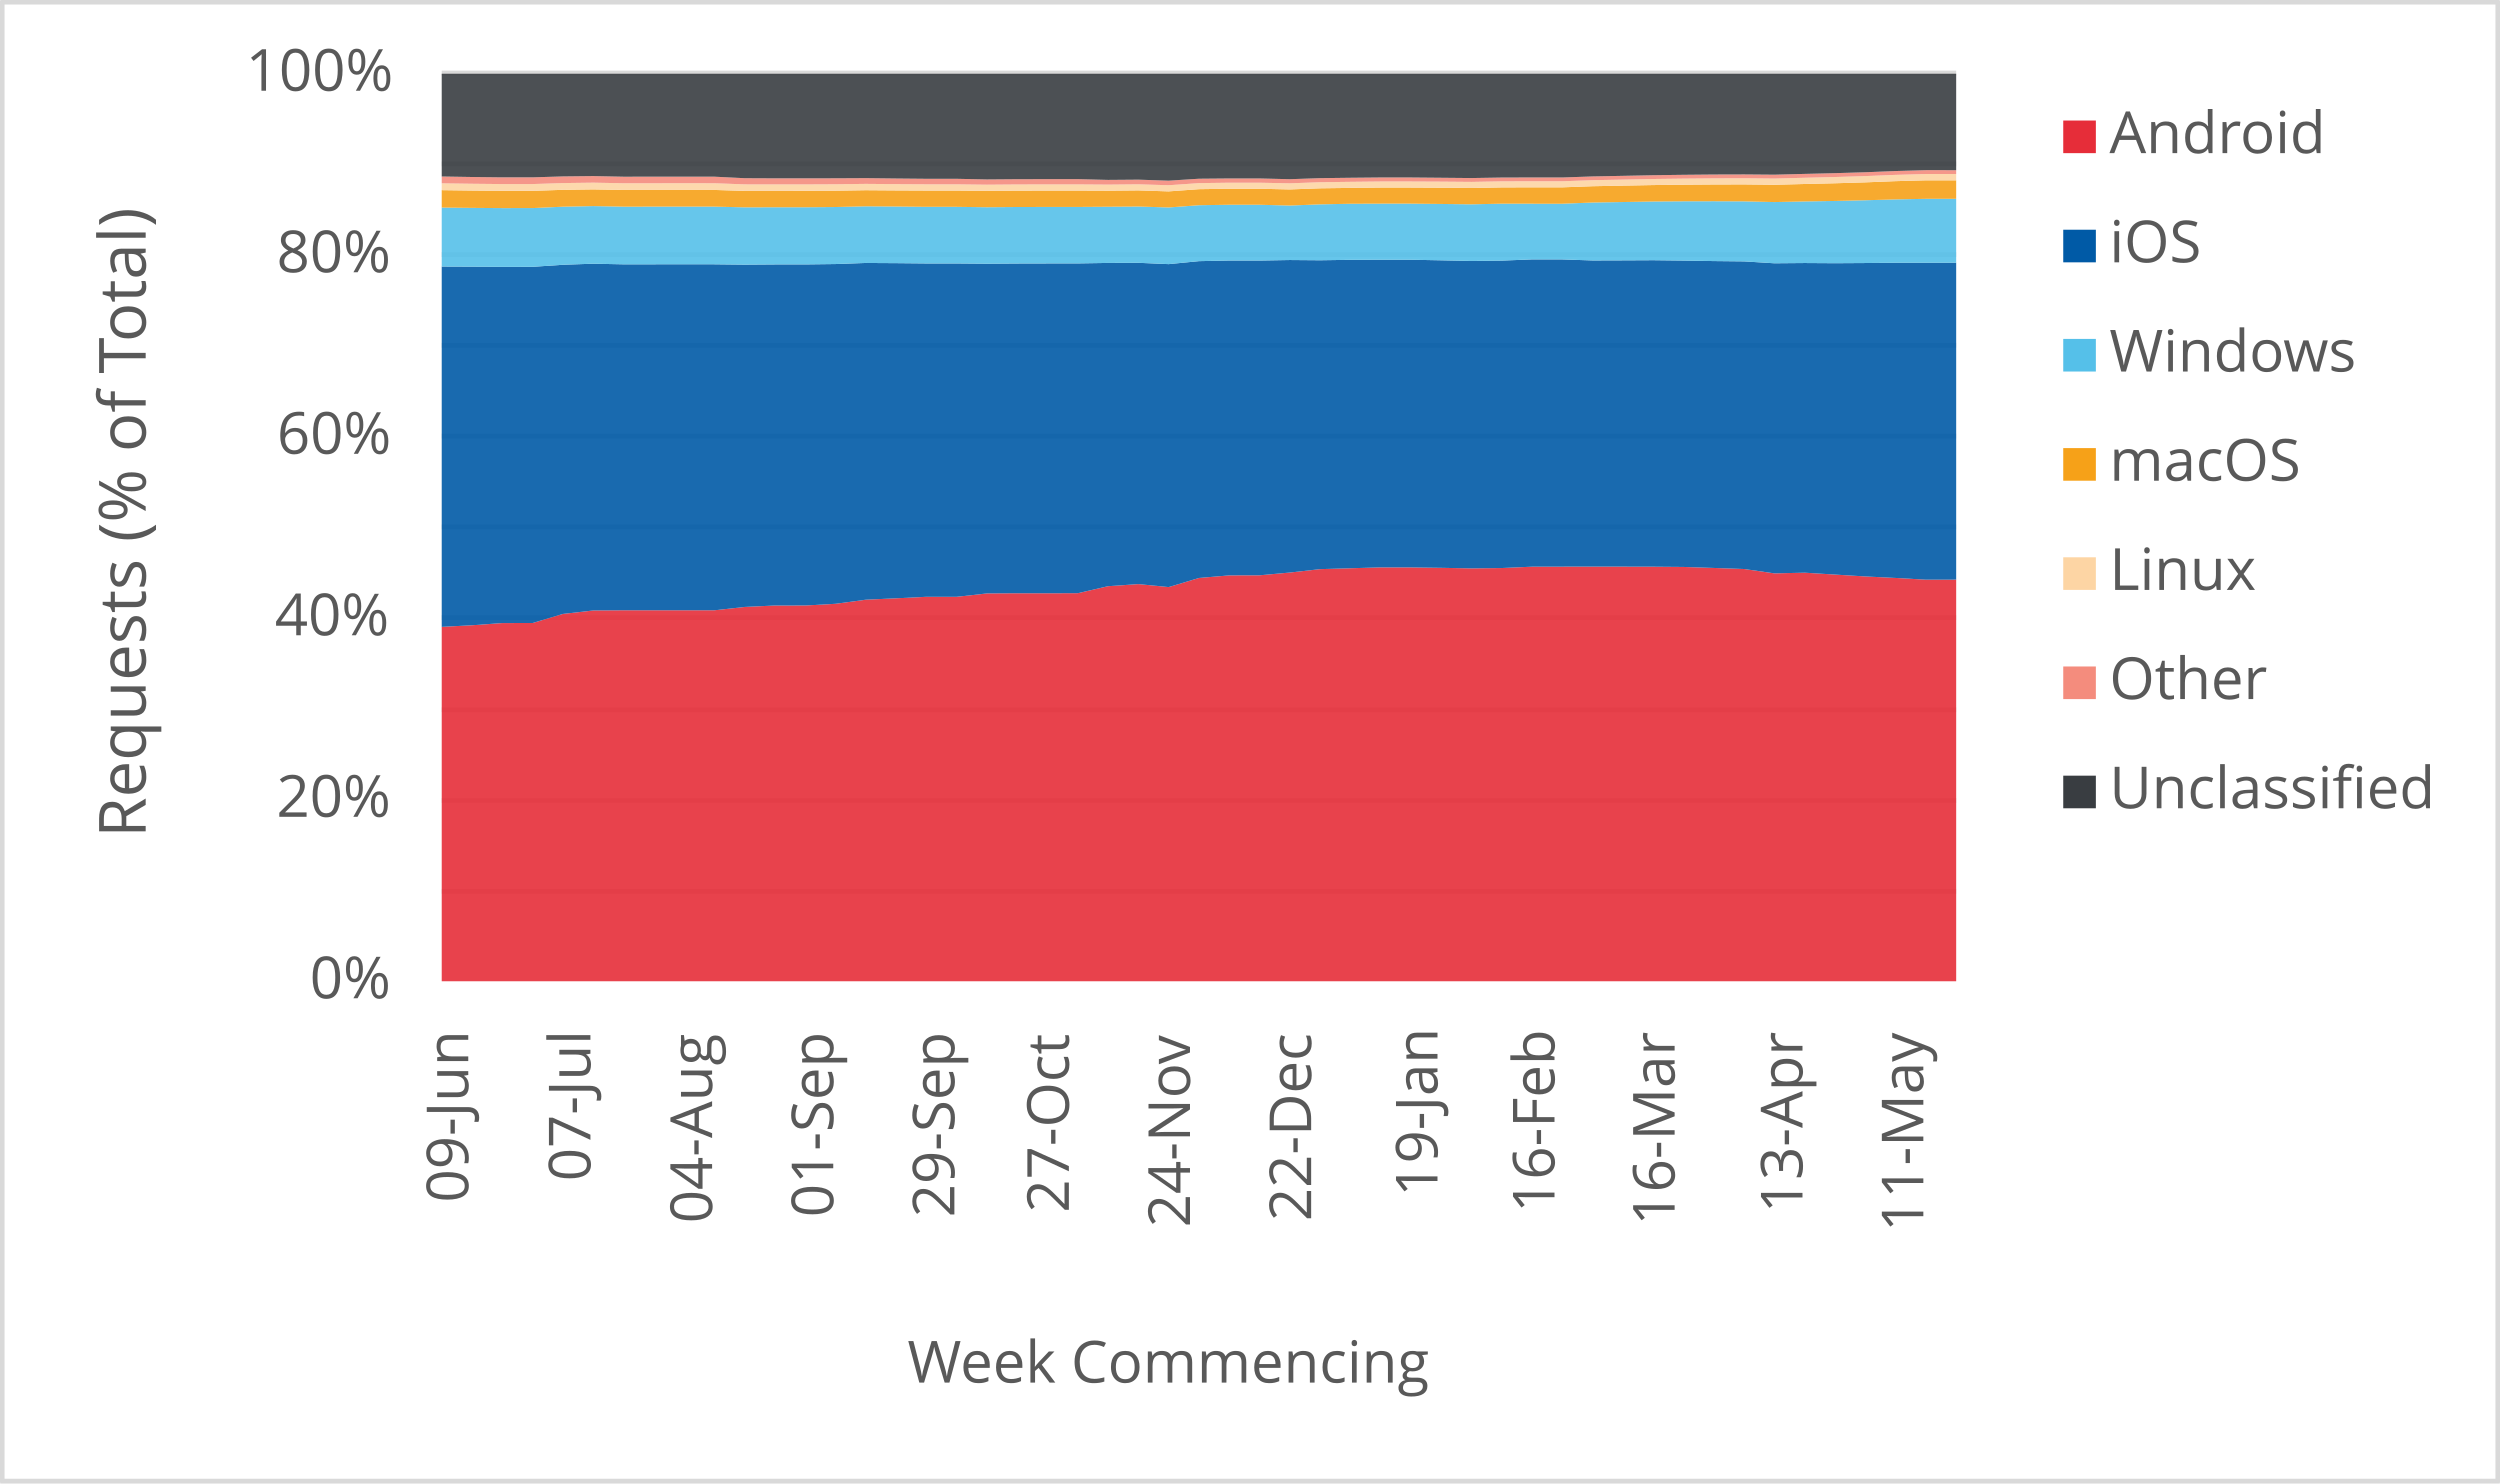
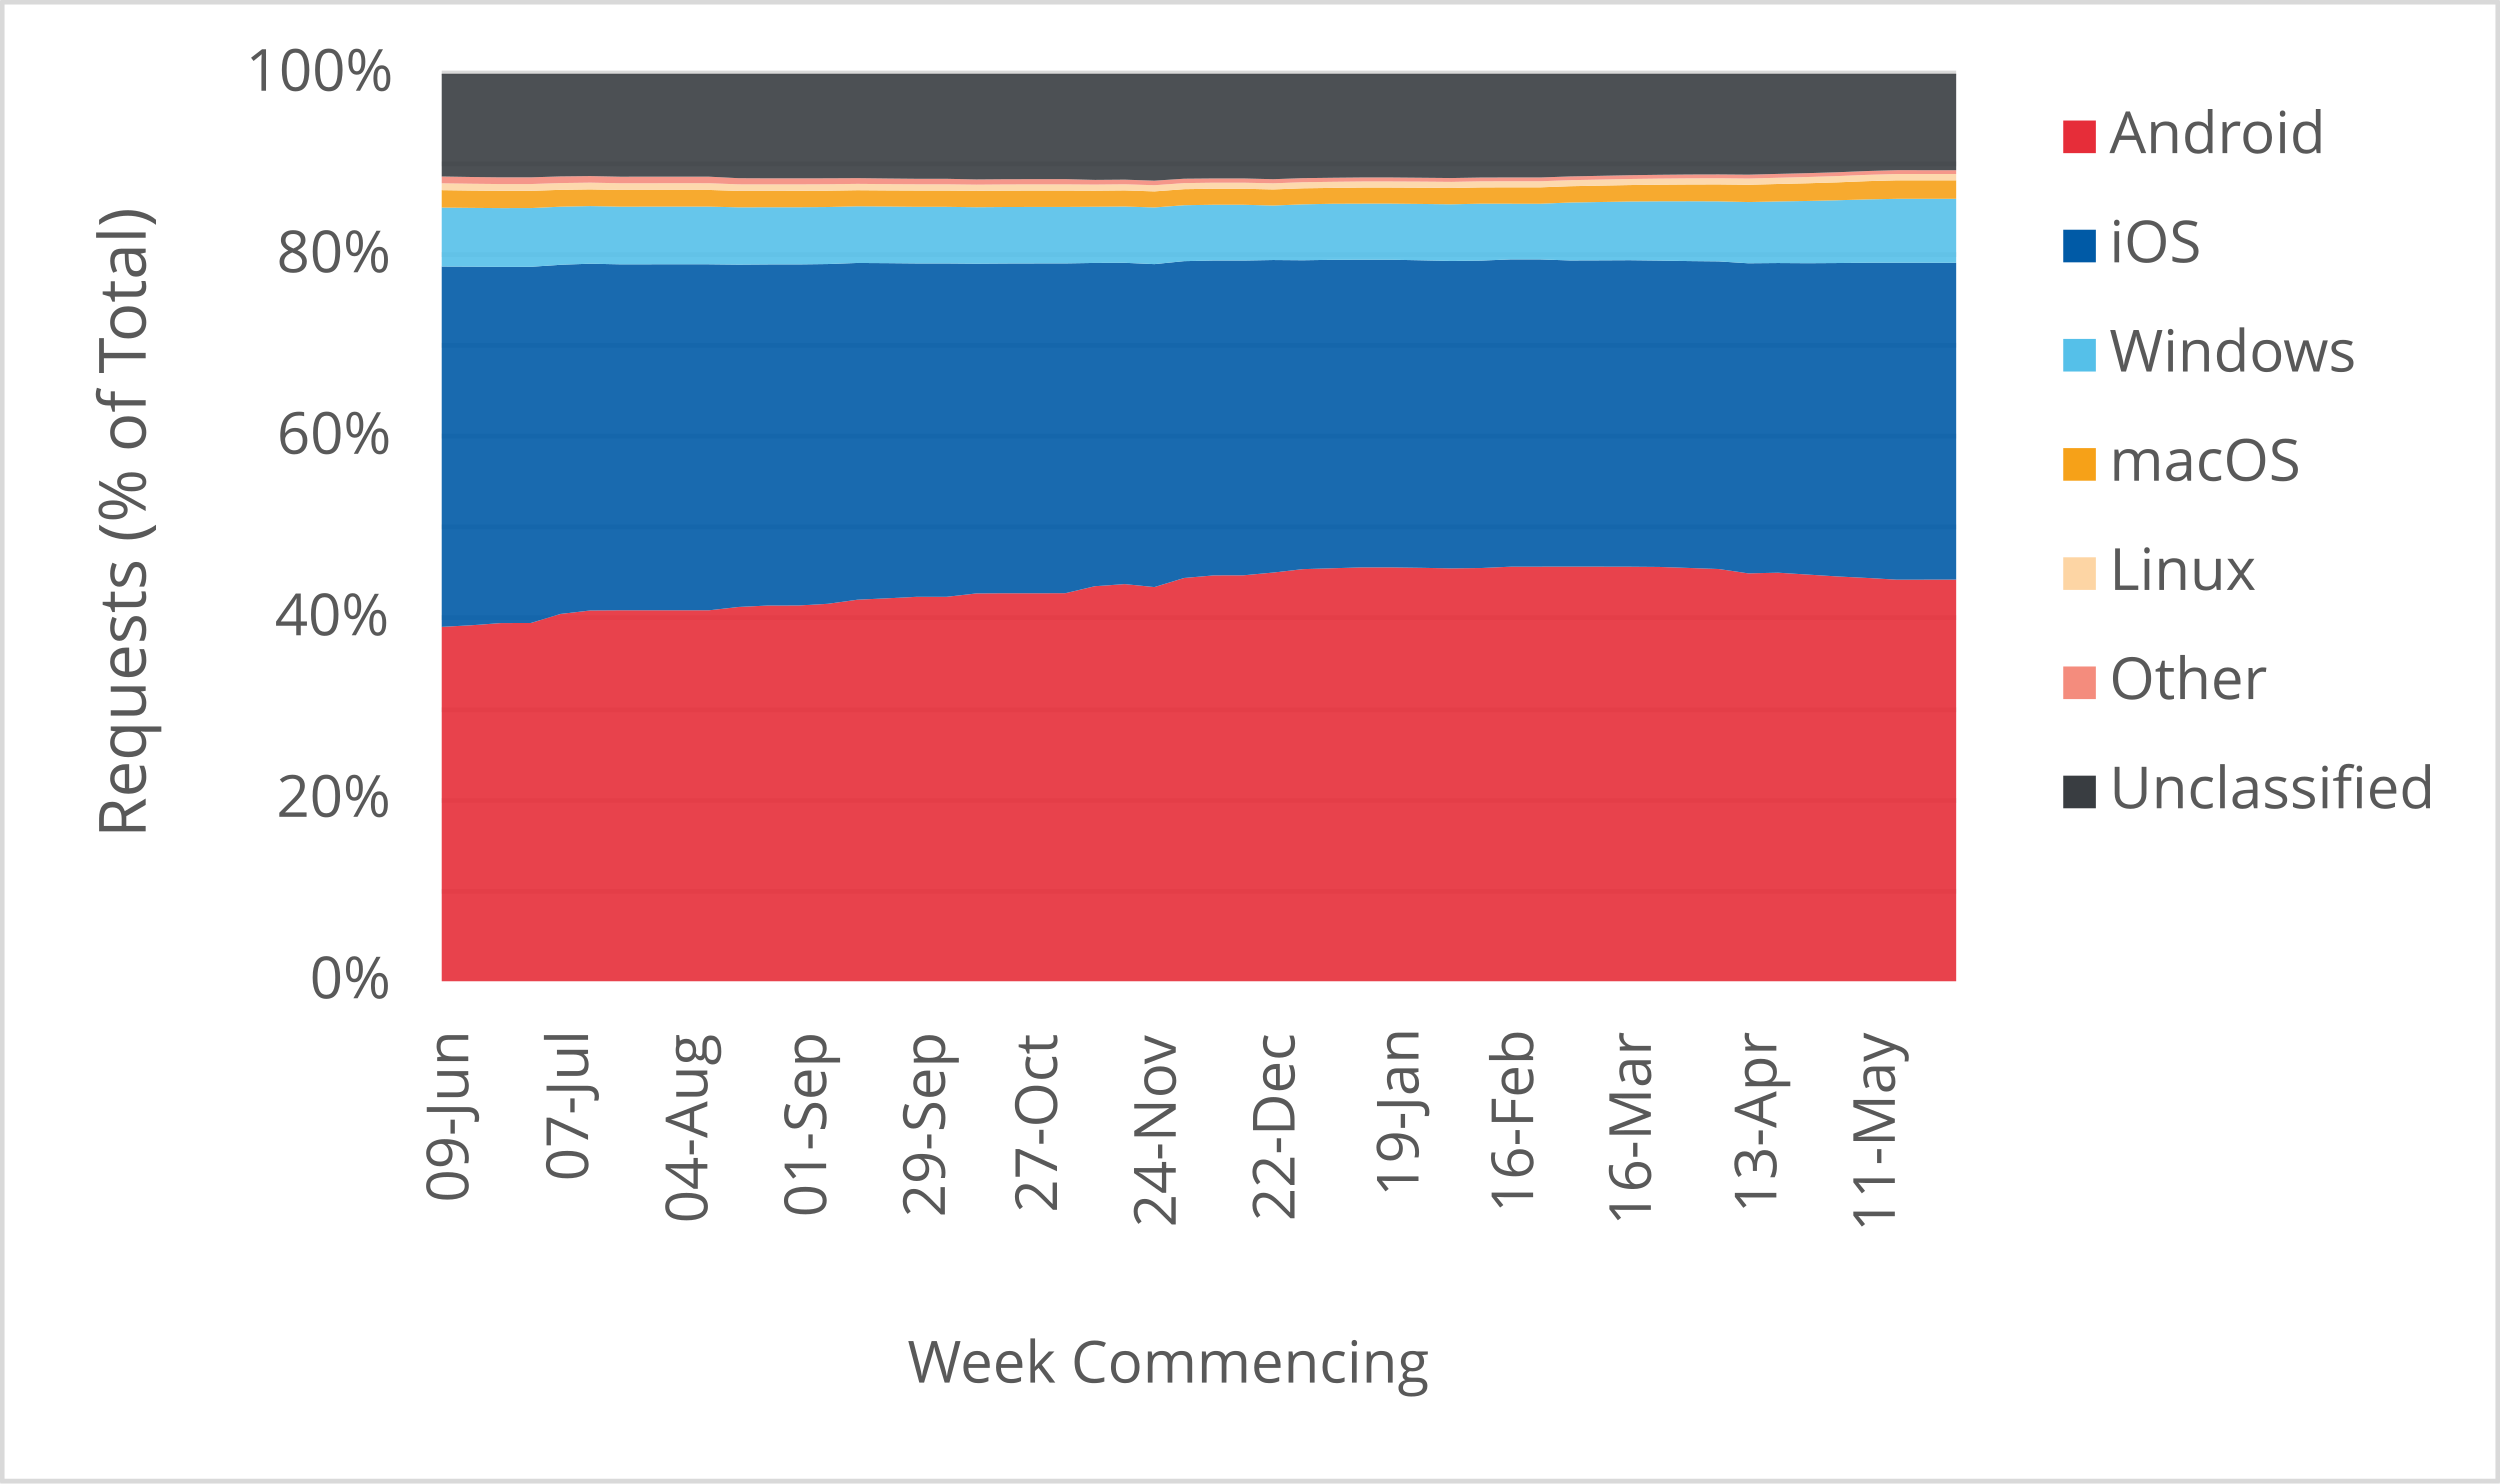
<svg xmlns="http://www.w3.org/2000/svg" width="1763" height="1046" xml:space="preserve" overflow="hidden">
  <defs>
    <clipPath id="clip0">
      <rect x="2917" y="346" width="1763" height="1046" />
    </clipPath>
  </defs>
  <g clip-path="url(#clip0)" transform="translate(-2917 -346)">
    <rect x="2918" y="347" width="1760" height="1043" fill="#FFFFFF" />
    <g>
      <path d="    M3228.5 974.532 4296.5 974.532    M3228.5 910.53 4296.5 910.53    M3228.5 846.528 4296.5 846.528    M3228.5 781.526 4296.5 781.526    M3228.5 717.524 4296.5 717.524    M3228.5 653.522 4296.5 653.522    M3228.5 589.52 4296.5 589.52    M3228.5 525.517 4296.5 525.517    M3228.5 461.515 4296.5 461.515    M3228.5 397.5 4296.5 397.5" stroke="#D9D9D9" stroke-width="3.438" stroke-linejoin="round" stroke-miterlimit="10" fill="none" />
    </g>
    <g>
      <path d="M 1038.5 4296.5 1038.5" stroke="#D9D9D9" stroke-width="3.438" stroke-linejoin="round" stroke-miterlimit="10" fill="none" fill-rule="evenodd" />
    </g>
    <g>
      <text fill="#595959" font-family="Verdana,Open Sans,DejaVu Sans,sans-serif" font-weight="400" font-size="41" transform="matrix(6.12323e-17 -1 1 6.12323e-17 3247.218 1194.013)">09-Jun</text>
    </g>
    <g>
-       <text fill="#595959" font-family="Verdana,Open Sans,DejaVu Sans,sans-serif" font-weight="400" font-size="41" transform="matrix(6.12323e-17 -1 1 6.12323e-17 3333.369 1178.999)">07-Jul</text>
+       <text fill="#595959" font-family="Verdana,Open Sans,DejaVu Sans,sans-serif" font-weight="400" font-size="41" transform="matrix(6.12323e-17 -1 1 6.12323e-17 3331.694 1178.999)">07-Jul</text>
    </g>
    <g>
-       <text fill="#595959" font-family="Verdana,Open Sans,DejaVu Sans,sans-serif" font-weight="400" font-size="41" transform="matrix(6.12323e-17 -1 1 6.12323e-17 3419.169 1208.627)">04-Aug</text>
+       <text fill="#595959" font-family="Verdana,Open Sans,DejaVu Sans,sans-serif" font-weight="400" font-size="41" transform="matrix(6.12323e-17 -1 1 6.12323e-17 3415.819 1208.627)">04-Aug</text>
    </g>
    <g>
-       <text fill="#595959" font-family="Verdana,Open Sans,DejaVu Sans,sans-serif" font-weight="400" font-size="41" transform="matrix(6.12323e-17 -1 1 6.12323e-17 3504.609 1204.383)">01-Sep</text>
+       <text fill="#595959" font-family="Verdana,Open Sans,DejaVu Sans,sans-serif" font-weight="400" font-size="41" transform="matrix(6.12323e-17 -1 1 6.12323e-17 3499.583 1204.383)">01-Sep</text>
    </g>
    <g>
-       <text fill="#595959" font-family="Verdana,Open Sans,DejaVu Sans,sans-serif" font-weight="400" font-size="41" transform="matrix(6.12323e-17 -1 1 6.12323e-17 3590.029 1204.423)">29-Sep</text>
+       <text fill="#595959" font-family="Verdana,Open Sans,DejaVu Sans,sans-serif" font-weight="400" font-size="41" transform="matrix(6.12323e-17 -1 1 6.12323e-17 3583.328 1204.423)">29-Sep</text>
    </g>
    <g>
-       <text fill="#595959" font-family="Verdana,Open Sans,DejaVu Sans,sans-serif" font-weight="400" font-size="41" transform="matrix(6.12323e-17 -1 1 6.12323e-17 3670.765 1201.14)">27-Oct</text>
+       <text fill="#595959" font-family="Verdana,Open Sans,DejaVu Sans,sans-serif" font-weight="400" font-size="41" transform="matrix(6.12323e-17 -1 1 6.12323e-17 3662.388 1201.14)">27-Oct</text>
    </g>
    <g>
-       <text fill="#595959" font-family="Verdana,Open Sans,DejaVu Sans,sans-serif" font-weight="400" font-size="41" transform="matrix(6.12323e-17 -1 1 6.12323e-17 3756.185 1211.47)">24-Nov</text>
+       <text fill="#595959" font-family="Verdana,Open Sans,DejaVu Sans,sans-serif" font-weight="400" font-size="41" transform="matrix(6.12323e-17 -1 1 6.12323e-17 3746.133 1211.47)">24-Nov</text>
    </g>
    <g>
-       <text fill="#595959" font-family="Verdana,Open Sans,DejaVu Sans,sans-serif" font-weight="400" font-size="41" transform="matrix(6.12323e-17 -1 1 6.12323e-17 3841.625 1207.126)">22-Dec</text>
+       <text fill="#595959" font-family="Verdana,Open Sans,DejaVu Sans,sans-serif" font-weight="400" font-size="41" transform="matrix(6.12323e-17 -1 1 6.12323e-17 3829.898 1207.126)">22-Dec</text>
    </g>
    <g>
-       <text fill="#595959" font-family="Verdana,Open Sans,DejaVu Sans,sans-serif" font-weight="400" font-size="41" transform="matrix(6.12323e-17 -1 1 6.12323e-17 3930.718 1189.929)">19-Jan</text>
+       <text fill="#595959" font-family="Verdana,Open Sans,DejaVu Sans,sans-serif" font-weight="400" font-size="41" transform="matrix(6.12323e-17 -1 1 6.12323e-17 3917.316 1189.929)">19-Jan</text>
    </g>
    <g>
-       <text fill="#595959" font-family="Verdana,Open Sans,DejaVu Sans,sans-serif" font-weight="400" font-size="41" transform="matrix(6.12323e-17 -1 1 6.12323e-17 4013.235 1201.32)">16-Feb</text>
+       <text fill="#595959" font-family="Verdana,Open Sans,DejaVu Sans,sans-serif" font-weight="400" font-size="41" transform="matrix(6.12323e-17 -1 1 6.12323e-17 3998.158 1201.32)">16-Feb</text>
    </g>
    <g>
-       <text fill="#595959" font-family="Verdana,Open Sans,DejaVu Sans,sans-serif" font-weight="400" font-size="41" transform="matrix(6.12323e-17 -1 1 6.12323e-17 4097.945 1210.289)">16-Mar</text>
+       <text fill="#595959" font-family="Verdana,Open Sans,DejaVu Sans,sans-serif" font-weight="400" font-size="41" transform="matrix(6.12323e-17 -1 1 6.12323e-17 4081.192 1210.289)">16-Mar</text>
    </g>
    <g>
-       <text fill="#595959" font-family="Verdana,Open Sans,DejaVu Sans,sans-serif" font-weight="400" font-size="41" transform="matrix(6.12323e-17 -1 1 6.12323e-17 4188.109 1201.541)">13-Apr</text>
+       <text fill="#595959" font-family="Verdana,Open Sans,DejaVu Sans,sans-serif" font-weight="400" font-size="41" transform="matrix(6.12323e-17 -1 1 6.12323e-17 4169.681 1201.541)">13-Apr</text>
    </g>
    <g>
-       <text fill="#595959" font-family="Verdana,Open Sans,DejaVu Sans,sans-serif" font-weight="400" font-size="41" transform="matrix(6.12323e-17 -1 1 6.12323e-17 4273.339 1214.753)">11-May</text>
+       <text fill="#595959" font-family="Verdana,Open Sans,DejaVu Sans,sans-serif" font-weight="400" font-size="41" transform="matrix(6.12323e-17 -1 1 6.12323e-17 4253.236 1214.753)">11-May</text>
    </g>
    <g>
      <text fill="#595959" font-family="Verdana,Open Sans,DejaVu Sans,sans-serif" font-weight="400" font-size="41" transform="matrix(1 0 0 1 3135.448 1050)">0%</text>
    </g>
    <g>
      <text fill="#595959" font-family="Verdana,Open Sans,DejaVu Sans,sans-serif" font-weight="400" font-size="41" transform="matrix(1 0 0 1 3111.965 922)">20%</text>
    </g>
    <g>
      <text fill="#595959" font-family="Verdana,Open Sans,DejaVu Sans,sans-serif" font-weight="400" font-size="41" transform="matrix(1 0 0 1 3110.824 794)">40%</text>
    </g>
    <g>
      <text fill="#595959" font-family="Verdana,Open Sans,DejaVu Sans,sans-serif" font-weight="400" font-size="41" transform="matrix(1 0 0 1 3112.306 666)">60%</text>
    </g>
    <g>
      <text fill="#595959" font-family="Verdana,Open Sans,DejaVu Sans,sans-serif" font-weight="400" font-size="41" transform="matrix(1 0 0 1 3112.045 538)">80%</text>
    </g>
    <g>
      <text fill="#595959" font-family="Verdana,Open Sans,DejaVu Sans,sans-serif" font-weight="400" font-size="41" transform="matrix(1 0 0 1 3090.284 410)">100%</text>
    </g>
    <g>
      <text fill="#595959" font-family="Verdana,Open Sans,DejaVu Sans,sans-serif" font-weight="400" font-size="41" transform="matrix(1 0 0 1 3556.971 1321)">Week Commencing</text>
    </g>
    <g>
      <text fill="#595959" font-family="Verdana,Open Sans,DejaVu Sans,sans-serif" font-weight="400" font-size="46" transform="matrix(6.12323e-17 -1 1 6.12323e-17 3019.73 936.7666)">Requests (% of Total)</text>
    </g>
    <rect x="2918.5" y="347.5" width="1760" height="1043" stroke="#D9D9D9" stroke-width="3.438" stroke-linejoin="round" stroke-miterlimit="10" fill="none" />
    <g>
-       <path d="M3228.5 1038 3249.86 1038 3271.22 1038 3292.58 1038 3313.94 1038 3335.3 1038 3356.66 1038 3378.02 1038 3399.38 1038 3420.74 1038 3442.1 1038 3463.46 1038 3484.82 1038 3506.18 1038 3527.54 1038 3548.9 1038 3570.26 1038 3591.62 1038 3612.98 1038 3634.34 1038 3655.7 1038 3677.06 1038 3698.42 1038 3719.78 1038 3741.14 1038 3762.5 1038 3783.86 1038 3805.22 1038 3826.58 1038 3847.94 1038 3869.3 1038 3890.66 1038 3912.02 1038 3933.38 1038 3954.74 1038 3976.1 1038 3997.46 1038 4018.82 1038 4040.18 1038 4061.54 1038 4082.9 1038 4104.26 1038 4125.62 1038 4146.98 1038 4168.34 1038 4189.7 1038 4211.06 1038 4232.42 1038 4253.78 1038 4275.14 1038 4296.5 1038 4296.5 754.753 4275.14 754.791 4253.78 753.574 4232.42 752.509 4211.06 751.191 4189.7 749.859 4168.34 750.344 4146.98 747.265 4125.62 746.519 4104.26 745.806 4082.9 745.625 4061.54 745.584 4040.18 745.552 4018.82 745.592 3997.46 745.626 3976.1 746.573 3954.74 746.824 3933.38 746.426 3912.02 746.141 3890.66 746.109 3869.3 746.736 3847.94 747.356 3826.58 749.755 3805.22 751.708 3783.86 751.762 3762.5 753.588 3741.14 760.005 3719.78 757.911 3698.42 759.381 3677.06 764.316 3655.7 764.377 3634.34 764.355 3612.98 764.49 3591.62 766.861 3570.26 766.857 3548.9 767.919 3527.54 768.908 3506.18 771.798 3484.82 772.996 3463.46 773.005 3442.1 774.018 3420.74 776.368 3399.38 776.345 3378.02 776.347 3356.66 776.361 3335.3 776.512 3313.94 778.944 3292.58 785.333 3271.22 785.381 3249.86 786.932 3228.5 788.064 3228.5 1038Z" fill="#e62d39" opacity="0.9" />
+       <path d="M3228.5 1038 3249.441 1038 3270.382 1038 3291.324 1038 3312.265 1038 3333.206 1038 3354.147 1038 3375.088 1038 3396.029 1038 3416.971 1038 3437.912 1038 3458.853 1038 3479.794 1038 3500.735 1038 3521.676 1038 3542.618 1038 3563.559 1038 3584.5 1038 3605.441 1038 3626.382 1038 3647.324 1038 3668.265 1038 3689.206 1038 3710.147 1038 3731.088 1038 3752.029 1038 3772.971 1038 3793.912 1038 3814.853 1038 3835.794 1038 3856.735 1038 3877.676 1038 3898.618 1038 3919.559 1038 3940.5 1038 3961.441 1038 3982.382 1038 4003.324 1038 4024.265 1038 4045.206 1038 4066.147 1038 4087.088 1038 4108.029 1038 4128.971 1038 4149.912 1038 4170.853 1038 4191.794 1038 4212.735 1038 4233.676 1038 4254.618 1038 4275.559 1038 4296.5 1038 4296.5 754.731 4275.559 754.753 4254.618 754.791 4233.676 753.574 4212.735 752.509 4191.794 751.191 4170.853 749.859 4149.912 750.344 4128.971 747.265 4108.029 746.519 4087.088 745.806 4066.147 745.625 4045.206 745.584 4024.265 745.552 4003.324 745.592 3982.382 745.626 3961.441 746.573 3940.5 746.824 3919.559 746.426 3898.618 746.141 3877.676 746.109 3856.735 746.736 3835.794 747.356 3814.853 749.755 3793.912 751.708 3772.971 751.762 3752.029 753.588 3731.088 760.005 3710.147 757.911 3689.206 759.381 3668.265 764.316 3647.324 764.377 3626.382 764.355 3605.441 764.49 3584.5 766.861 3563.559 766.857 3542.618 767.919 3521.676 768.908 3500.735 771.798 3479.794 772.996 3458.853 773.005 3437.912 774.018 3416.971 776.368 3396.029 776.345 3375.088 776.347 3354.147 776.361 3333.206 776.512 3312.265 778.944 3291.324 785.333 3270.382 785.381 3249.441 786.932 3228.5 788.064 3228.5 1038Z" fill="#e62d39" opacity="0.9" />
    </g>
    <g>
-       <path d="M3228.5 788.064 3249.86 786.932 3271.22 785.381 3292.58 785.333 3313.94 778.944 3335.3 776.512 3356.66 776.361 3378.02 776.347 3399.38 776.345 3420.74 776.368 3442.1 774.018 3463.46 773.005 3484.82 772.996 3506.18 771.798 3527.54 768.908 3548.9 767.919 3570.26 766.857 3591.62 766.861 3612.98 764.49 3634.34 764.355 3655.7 764.377 3677.06 764.316 3698.42 759.381 3719.78 757.911 3741.14 760.005 3762.5 753.588 3783.86 751.762 3805.22 751.708 3826.58 749.755 3847.94 747.356 3869.3 746.736 3890.66 746.109 3912.02 746.141 3933.38 746.426 3954.74 746.824 3976.1 746.573 3997.46 745.626 4018.82 745.592 4040.18 745.552 4061.54 745.584 4082.9 745.625 4104.26 745.806 4125.62 746.519 4146.98 747.265 4168.34 750.344 4189.7 749.859 4211.06 751.191 4232.42 752.509 4253.78 753.574 4275.14 754.791 4296.5 754.753 4296.5 531.303 4275.14 531.301 4253.78 531.29 4232.42 531.487 4211.06 531.621 4189.7 531.482 4168.34 531.669 4146.98 530.335 4125.62 530.108 4104.26 529.768 4082.9 529.502 4061.54 529.607 4040.18 529.676 4018.82 528.944 3997.46 528.926 3976.1 529.782 3954.74 530.032 3933.38 529.574 3912.02 529.164 3890.66 529.169 3869.3 529.219 3847.94 529.545 3826.58 529.367 3805.22 529.745 3783.86 529.727 3762.5 530.163 3741.14 532.265 3719.78 531.327 3698.42 531.417 3677.06 531.757 3655.7 531.771 3634.34 531.822 3612.98 531.985 3591.62 531.794 3570.26 531.786 3548.9 531.573 3527.54 531.439 3506.18 532.203 3484.82 532.471 3463.46 532.475 3442.1 532.642 3420.74 532.382 3399.38 532.376 3378.02 532.384 3356.66 532.401 3335.3 531.965 3313.94 532.707 3292.58 534.165 3271.22 534.181 3249.86 534.061 3228.5 533.965 3228.5 788.064Z" fill="#005aa6" opacity="0.9" />
+       <path d="M3228.5 788.064 3249.441 786.932 3270.382 785.381 3291.324 785.333 3312.265 778.944 3333.206 776.512 3354.147 776.361 3375.088 776.347 3396.029 776.345 3416.971 776.368 3437.912 774.018 3458.853 773.005 3479.794 772.996 3500.735 771.798 3521.676 768.908 3542.618 767.919 3563.559 766.857 3584.5 766.861 3605.441 764.49 3626.382 764.355 3647.324 764.377 3668.265 764.316 3689.206 759.381 3710.147 757.911 3731.088 760.005 3752.029 753.588 3772.971 751.762 3793.912 751.708 3814.853 749.755 3835.794 747.356 3856.735 746.736 3877.676 746.109 3898.618 746.141 3919.559 746.426 3940.5 746.824 3961.441 746.573 3982.382 745.626 4003.324 745.592 4024.265 745.552 4045.206 745.584 4066.147 745.625 4087.088 745.806 4108.029 746.519 4128.971 747.265 4149.912 750.344 4170.853 749.859 4191.794 751.191 4212.735 752.509 4233.676 753.574 4254.618 754.791 4275.559 754.753 4296.5 754.731 4296.5 531.309 4275.559 531.303 4254.618 531.301 4233.676 531.29 4212.735 531.487 4191.794 531.621 4170.853 531.482 4149.912 531.669 4128.971 530.335 4108.029 530.108 4087.088 529.768 4066.147 529.502 4045.206 529.607 4024.265 529.676 4003.324 528.944 3982.382 528.926 3961.441 529.782 3940.5 530.032 3919.559 529.574 3898.618 529.164 3877.676 529.169 3856.735 529.219 3835.794 529.545 3814.853 529.367 3793.912 529.745 3772.971 529.727 3752.029 530.163 3731.088 532.265 3710.147 531.327 3689.206 531.417 3668.265 531.757 3647.324 531.771 3626.382 531.822 3605.441 531.985 3584.5 531.794 3563.559 531.786 3542.618 531.573 3521.676 531.439 3500.735 532.203 3479.794 532.471 3458.853 532.475 3437.912 532.642 3416.971 532.382 3396.029 532.376 3375.088 532.384 3354.147 532.401 3333.206 531.965 3312.265 532.707 3291.324 534.165 3270.382 534.181 3249.441 534.061 3228.5 533.965 3228.5 788.064Z" fill="#005aa6" opacity="0.9" />
    </g>
    <g>
-       <path d="M3228.5 533.965 3249.86 534.061 3271.22 534.181 3292.58 534.165 3313.94 532.707 3335.3 531.965 3356.66 532.401 3378.02 532.384 3399.38 532.376 3420.74 532.382 3442.1 532.642 3463.46 532.475 3484.82 532.471 3506.18 532.203 3527.54 531.439 3548.9 531.573 3570.26 531.786 3591.62 531.794 3612.98 531.985 3634.34 531.822 3655.7 531.771 3677.06 531.757 3698.42 531.417 3719.78 531.327 3741.14 532.265 3762.5 530.163 3783.86 529.727 3805.22 529.745 3826.58 529.367 3847.94 529.545 3869.3 529.219 3890.66 529.169 3912.02 529.164 3933.38 529.574 3954.74 530.032 3976.1 529.782 3997.46 528.926 4018.82 528.944 4040.18 529.676 4061.54 529.607 4082.9 529.502 4104.26 529.768 4125.62 530.108 4146.98 530.335 4168.34 531.669 4189.7 531.482 4211.06 531.621 4232.42 531.487 4253.78 531.29 4275.14 531.301 4296.5 531.303 4296.5 486.209 4275.14 486.209 4253.78 486.612 4232.42 487.218 4211.06 487.711 4189.7 488.057 4168.34 488.493 4146.98 488.002 4125.62 487.904 4104.26 487.952 4082.9 488.099 4061.54 488.471 4040.18 488.817 4018.82 489.662 3997.46 489.65 3976.1 489.623 3954.74 490.087 3933.38 489.826 3912.02 489.603 3890.66 489.603 3869.3 489.684 3847.94 490.107 3826.58 490.949 3805.22 490.394 3783.86 490.385 3762.5 490.719 3741.14 492.305 3719.78 491.641 3698.42 491.785 3677.06 491.93 3655.7 491.939 3634.34 491.977 3612.98 492.151 3591.62 491.856 3570.26 491.851 3548.9 491.632 3527.54 491.498 3506.18 491.99 3484.82 492.166 3463.46 492.169 3442.1 492.217 3420.74 491.712 3399.38 491.708 3378.02 491.713 3356.66 491.728 3335.3 491.331 3313.94 491.761 3292.58 492.742 3271.22 492.755 3249.86 492.592 3228.5 492.359 3228.5 533.965Z" fill="#55c0e9" opacity="0.9" />
+       <path d="M3228.5 533.965 3249.441 534.061 3270.382 534.181 3291.324 534.165 3312.265 532.707 3333.206 531.965 3354.147 532.401 3375.088 532.384 3396.029 532.376 3416.971 532.382 3437.912 532.642 3458.853 532.475 3479.794 532.471 3500.735 532.203 3521.676 531.439 3542.618 531.573 3563.559 531.786 3584.5 531.794 3605.441 531.985 3626.382 531.822 3647.324 531.771 3668.265 531.757 3689.206 531.417 3710.147 531.327 3731.088 532.265 3752.029 530.163 3772.971 529.727 3793.912 529.745 3814.853 529.367 3835.794 529.545 3856.735 529.219 3877.676 529.169 3898.618 529.164 3919.559 529.574 3940.5 530.032 3961.441 529.782 3982.382 528.926 4003.324 528.944 4024.265 529.676 4045.206 529.607 4066.147 529.502 4087.088 529.768 4108.029 530.108 4128.971 530.335 4149.912 531.669 4170.853 531.482 4191.794 531.621 4212.735 531.487 4233.676 531.29 4254.618 531.301 4275.559 531.303 4296.5 531.309 4296.5 486.214 4275.559 486.209 4254.618 486.209 4233.676 486.612 4212.735 487.218 4191.794 487.711 4170.853 488.057 4149.912 488.493 4128.971 488.002 4108.029 487.904 4087.088 487.952 4066.147 488.099 4045.206 488.471 4024.265 488.817 4003.324 489.662 3982.382 489.65 3961.441 489.623 3940.5 490.087 3919.559 489.826 3898.618 489.603 3877.676 489.603 3856.735 489.684 3835.794 490.107 3814.853 490.949 3793.912 490.394 3772.971 490.385 3752.029 490.719 3731.088 492.305 3710.147 491.641 3689.206 491.785 3668.265 491.93 3647.324 491.939 3626.382 491.977 3605.441 492.151 3584.5 491.856 3563.559 491.851 3542.618 491.632 3521.676 491.498 3500.735 491.99 3479.794 492.166 3458.853 492.169 3437.912 492.217 3416.971 491.712 3396.029 491.708 3375.088 491.713 3354.147 491.728 3333.206 491.331 3312.265 491.761 3291.324 492.742 3270.382 492.755 3249.441 492.592 3228.5 492.359 3228.5 533.965Z" fill="#55c0e9" opacity="0.9" />
    </g>
    <g>
-       <path d="M3228.5 492.359 3249.86 492.592 3271.22 492.755 3292.58 492.742 3313.94 491.761 3335.3 491.331 3356.66 491.728 3378.02 491.713 3399.38 491.708 3420.74 491.712 3442.1 492.217 3463.46 492.169 3484.82 492.166 3506.18 491.99 3527.54 491.498 3548.9 491.632 3570.26 491.851 3591.62 491.856 3612.98 492.151 3634.34 491.977 3655.7 491.939 3677.06 491.93 3698.42 491.785 3719.78 491.641 3741.14 492.305 3762.5 490.719 3783.86 490.385 3805.22 490.394 3826.58 490.949 3847.94 490.107 3869.3 489.684 3890.66 489.603 3912.02 489.603 3933.38 489.826 3954.74 490.087 3976.1 489.623 3997.46 489.65 4018.82 489.662 4040.18 488.817 4061.54 488.471 4082.9 488.099 4104.26 487.952 4125.62 487.904 4146.98 488.002 4168.34 488.493 4189.7 488.057 4211.06 487.711 4232.42 487.218 4253.78 486.612 4275.14 486.209 4296.5 486.209 4296.5 473.163 4275.14 473.164 4253.78 473.746 4232.42 474.598 4211.06 475.237 4189.7 475.746 4168.34 476.303 4146.98 476.04 4125.62 476.089 4104.26 476.256 4082.9 476.501 4061.54 476.909 4040.18 477.318 4018.82 478.107 3997.46 478.097 3976.1 478.16 3954.74 478.583 3933.38 478.384 3912.02 478.271 3890.66 478.269 3869.3 478.51 3847.94 478.794 3826.58 479.58 3805.22 479.107 3783.86 479.1 3762.5 479.407 3741.14 480.966 3719.78 480.27 3698.42 480.491 3677.06 480.409 3655.7 480.417 3634.34 480.45 3612.98 480.627 3591.62 480.403 3570.26 480.399 3548.9 480.298 3527.54 480.138 3506.18 480.488 3484.82 480.621 3463.46 480.623 3442.1 480.625 3420.74 479.943 3399.38 479.94 3378.02 479.945 3356.66 479.959 3335.3 479.551 3313.94 479.863 3292.58 480.594 3271.22 480.604 3249.86 480.387 3228.5 480.094 3228.5 492.359Z" fill="#f6a118" opacity="0.9" />
+       <path d="M3228.5 492.359 3249.441 492.592 3270.382 492.755 3291.324 492.742 3312.265 491.761 3333.206 491.331 3354.147 491.728 3375.088 491.713 3396.029 491.708 3416.971 491.712 3437.912 492.217 3458.853 492.169 3479.794 492.166 3500.735 491.99 3521.676 491.498 3542.618 491.632 3563.559 491.851 3584.5 491.856 3605.441 492.151 3626.382 491.977 3647.324 491.939 3668.265 491.93 3689.206 491.785 3710.147 491.641 3731.088 492.305 3752.029 490.719 3772.971 490.385 3793.912 490.394 3814.853 490.949 3835.794 490.107 3856.735 489.684 3877.676 489.603 3898.618 489.603 3919.559 489.826 3940.5 490.087 3961.441 489.623 3982.382 489.65 4003.324 489.662 4024.265 488.817 4045.206 488.471 4066.147 488.099 4087.088 487.952 4108.029 487.904 4128.971 488.002 4149.912 488.493 4170.853 488.057 4191.794 487.711 4212.735 487.218 4233.676 486.612 4254.618 486.209 4275.559 486.209 4296.5 486.214 4296.5 473.168 4275.559 473.163 4254.618 473.164 4233.676 473.746 4212.735 474.598 4191.794 475.237 4170.853 475.746 4149.912 476.303 4128.971 476.04 4108.029 476.089 4087.088 476.256 4066.147 476.501 4045.206 476.909 4024.265 477.318 4003.324 478.107 3982.382 478.097 3961.441 478.16 3940.5 478.583 3919.559 478.384 3898.618 478.271 3877.676 478.269 3856.735 478.51 3835.794 478.794 3814.853 479.58 3793.912 479.107 3772.971 479.1 3752.029 479.407 3731.088 480.966 3710.147 480.27 3689.206 480.491 3668.265 480.409 3647.324 480.417 3626.382 480.45 3605.441 480.627 3584.5 480.403 3563.559 480.399 3542.618 480.298 3521.676 480.138 3500.735 480.488 3479.794 480.621 3458.853 480.623 3437.912 480.625 3416.971 479.943 3396.029 479.94 3375.088 479.945 3354.147 479.959 3333.206 479.551 3312.265 479.863 3291.324 480.594 3270.382 480.604 3249.441 480.387 3228.5 480.094 3228.5 492.359Z" fill="#f6a118" opacity="0.9" />
    </g>
    <g>
-       <path d="M3228.5 480.094 3249.86 480.387 3271.22 480.604 3292.58 480.594 3313.94 479.863 3335.3 479.551 3356.66 479.959 3378.02 479.945 3399.38 479.94 3420.74 479.943 3442.1 480.625 3463.46 480.623 3484.82 480.621 3506.18 480.488 3527.54 480.138 3548.9 480.298 3570.26 480.399 3591.62 480.403 3612.98 480.627 3634.34 480.45 3655.7 480.417 3677.06 480.409 3698.42 480.491 3719.78 480.27 3741.14 480.966 3762.5 479.407 3783.86 479.1 3805.22 479.107 3826.58 479.58 3847.94 478.794 3869.3 478.51 3890.66 478.269 3912.02 478.271 3933.38 478.384 3954.74 478.583 3976.1 478.16 3997.46 478.097 4018.82 478.107 4040.18 477.318 4061.54 476.909 4082.9 476.501 4104.26 476.256 4125.62 476.089 4146.98 476.04 4168.34 476.303 4189.7 475.746 4211.06 475.237 4232.42 474.598 4253.78 473.746 4275.14 473.164 4296.5 473.163 4296.5 468.71 4275.14 468.709 4253.78 469.322 4232.42 470.179 4211.06 470.833 4189.7 471.359 4168.34 471.915 4146.98 471.691 4125.62 471.763 4104.26 471.957 4082.9 472.234 4061.54 472.656 4040.18 473.065 4018.82 473.828 3997.46 473.818 3976.1 473.878 3954.74 474.281 3933.38 474.093 3912.02 473.99 3890.66 473.987 3869.3 474.225 3847.94 474.512 3826.58 475.279 3805.22 474.852 3783.86 474.847 3762.5 475.139 3741.14 476.626 3719.78 475.968 3698.42 476.186 3677.06 476.03 3655.7 476.04 3634.34 476.074 3612.98 476.252 3591.62 475.98 3570.26 475.977 3548.9 475.857 3527.54 475.671 3506.18 475.945 3484.82 476.043 3463.46 476.046 3442.1 476.013 3420.74 475.216 3399.38 475.213 3378.02 475.218 3356.66 475.232 3335.3 474.818 3313.94 475.107 3292.58 475.801 3271.22 475.812 3249.86 475.586 3228.5 475.274 3228.5 480.094Z" fill="#fdd5a4" opacity="0.9" />
+       <path d="M3228.5 480.094 3249.441 480.387 3270.382 480.604 3291.324 480.594 3312.265 479.863 3333.206 479.551 3354.147 479.959 3375.088 479.945 3396.029 479.94 3416.971 479.943 3437.912 480.625 3458.853 480.623 3479.794 480.621 3500.735 480.488 3521.676 480.138 3542.618 480.298 3563.559 480.399 3584.5 480.403 3605.441 480.627 3626.382 480.45 3647.324 480.417 3668.265 480.409 3689.206 480.491 3710.147 480.27 3731.088 480.966 3752.029 479.407 3772.971 479.1 3793.912 479.107 3814.853 479.58 3835.794 478.794 3856.735 478.51 3877.676 478.269 3898.618 478.271 3919.559 478.384 3940.5 478.583 3961.441 478.16 3982.382 478.097 4003.324 478.107 4024.265 477.318 4045.206 476.909 4066.147 476.501 4087.088 476.256 4108.029 476.089 4128.971 476.04 4149.912 476.303 4170.853 475.746 4191.794 475.237 4212.735 474.598 4233.676 473.746 4254.618 473.164 4275.559 473.163 4296.5 473.168 4296.5 468.718 4275.559 468.71 4254.618 468.709 4233.676 469.322 4212.735 470.179 4191.794 470.833 4170.853 471.359 4149.912 471.915 4128.971 471.691 4108.029 471.763 4087.088 471.957 4066.147 472.234 4045.206 472.656 4024.265 473.065 4003.324 473.828 3982.382 473.818 3961.441 473.878 3940.5 474.281 3919.559 474.093 3898.618 473.99 3877.676 473.987 3856.735 474.225 3835.794 474.512 3814.853 475.279 3793.912 474.852 3772.971 474.847 3752.029 475.139 3731.088 476.626 3710.147 475.968 3689.206 476.186 3668.265 476.03 3647.324 476.04 3626.382 476.074 3605.441 476.252 3584.5 475.98 3563.559 475.977 3542.618 475.857 3521.676 475.671 3500.735 475.945 3479.794 476.043 3458.853 476.046 3437.912 476.013 3416.971 475.216 3396.029 475.213 3375.088 475.218 3354.147 475.232 3333.206 474.818 3312.265 475.107 3291.324 475.801 3270.382 475.812 3249.441 475.586 3228.5 475.274 3228.5 480.094Z" fill="#fdd5a4" opacity="0.9" />
    </g>
    <g>
-       <path d="M3228.5 475.274 3249.86 475.586 3271.22 475.812 3292.58 475.801 3313.94 475.107 3335.3 474.818 3356.66 475.232 3378.02 475.218 3399.38 475.213 3420.74 475.216 3442.1 476.013 3463.46 476.046 3484.82 476.043 3506.18 475.945 3527.54 475.671 3548.9 475.857 3570.26 475.977 3591.62 475.98 3612.98 476.252 3634.34 476.074 3655.7 476.04 3677.06 476.03 3698.42 476.186 3719.78 475.968 3741.14 476.626 3762.5 475.139 3783.86 474.847 3805.22 474.852 3826.58 475.279 3847.94 474.512 3869.3 474.225 3890.66 473.987 3912.02 473.99 3933.38 474.093 3954.74 474.281 3976.1 473.878 3997.46 473.818 4018.82 473.828 4040.18 473.065 4061.54 472.656 4082.9 472.234 4104.26 471.957 4125.62 471.763 4146.98 471.691 4168.34 471.915 4189.7 471.359 4211.06 470.833 4232.42 470.179 4253.78 469.322 4275.14 468.709 4296.5 468.71 4296.5 466.002 4275.14 466 4253.78 466.614 4232.42 467.471 4211.06 468.11 4189.7 468.633 4168.34 469.186 4146.98 469.004 4125.62 469.065 4104.26 469.272 4082.9 469.561 4061.54 470.003 4040.18 470.422 4018.82 471.161 3997.46 471.151 3976.1 471.201 3954.74 471.564 3933.38 471.36 3912.02 471.166 3890.66 471.155 3869.3 471.362 3847.94 471.634 3826.58 472.371 3805.22 471.848 3783.86 471.844 3762.5 472.037 3741.14 473.414 3719.78 472.695 3698.42 472.872 3677.06 472.323 3655.7 472.332 3634.34 472.366 3612.98 472.545 3591.62 472.089 3570.26 472.087 3548.9 471.877 3527.54 471.616 3506.18 471.733 3484.82 471.763 3463.46 471.766 3442.1 471.667 3420.74 470.595 3399.38 470.593 3378.02 470.598 3356.66 470.614 3335.3 470.168 3313.94 470.416 3292.58 471.066 3271.22 471.077 3249.86 470.821 3228.5 470.461 3228.5 475.274Z" fill="#f48c7d" opacity="0.9" />
+       <path d="M3228.5 475.274 3249.441 475.586 3270.382 475.812 3291.324 475.801 3312.265 475.107 3333.206 474.818 3354.147 475.232 3375.088 475.218 3396.029 475.213 3416.971 475.216 3437.912 476.013 3458.853 476.046 3479.794 476.043 3500.735 475.945 3521.676 475.671 3542.618 475.857 3563.559 475.977 3584.5 475.98 3605.441 476.252 3626.382 476.074 3647.324 476.04 3668.265 476.03 3689.206 476.186 3710.147 475.968 3731.088 476.626 3752.029 475.139 3772.971 474.847 3793.912 474.852 3814.853 475.279 3835.794 474.512 3856.735 474.225 3877.676 473.987 3898.618 473.99 3919.559 474.093 3940.5 474.281 3961.441 473.878 3982.382 473.818 4003.324 473.828 4024.265 473.065 4045.206 472.656 4066.147 472.234 4087.088 471.957 4108.029 471.763 4128.971 471.691 4149.912 471.915 4170.853 471.359 4191.794 470.833 4212.735 470.179 4233.676 469.322 4254.618 468.709 4275.559 468.71 4296.5 468.718 4296.5 466.016 4275.559 466.002 4254.618 466 4233.676 466.614 4212.735 467.471 4191.794 468.11 4170.853 468.633 4149.912 469.186 4128.971 469.004 4108.029 469.065 4087.088 469.272 4066.147 469.561 4045.206 470.003 4024.265 470.422 4003.324 471.161 3982.382 471.151 3961.441 471.201 3940.5 471.564 3919.559 471.36 3898.618 471.166 3877.676 471.155 3856.735 471.362 3835.794 471.634 3814.853 472.371 3793.912 471.848 3772.971 471.844 3752.029 472.037 3731.088 473.414 3710.147 472.695 3689.206 472.872 3668.265 472.323 3647.324 472.332 3626.382 472.366 3605.441 472.545 3584.5 472.089 3563.559 472.087 3542.618 471.877 3521.676 471.616 3500.735 471.733 3479.794 471.763 3458.853 471.766 3437.912 471.667 3416.971 470.595 3396.029 470.593 3375.088 470.598 3354.147 470.614 3333.206 470.168 3312.265 470.416 3291.324 471.066 3270.382 471.077 3249.441 470.821 3228.5 470.461 3228.5 475.274Z" fill="#f48c7d" opacity="0.9" />
    </g>
    <g>
-       <path d="M3228.5 470.461 3249.86 470.821 3271.22 471.077 3292.58 471.066 3313.94 470.416 3335.3 470.168 3356.66 470.614 3378.02 470.598 3399.38 470.593 3420.74 470.595 3442.1 471.667 3463.46 471.766 3484.82 471.763 3506.18 471.733 3527.54 471.616 3548.9 471.877 3570.26 472.087 3591.62 472.089 3612.98 472.545 3634.34 472.366 3655.7 472.332 3677.06 472.323 3698.42 472.872 3719.78 472.695 3741.14 473.414 3762.5 472.037 3783.86 471.844 3805.22 471.848 3826.58 472.371 3847.94 471.634 3869.3 471.362 3890.66 471.155 3912.02 471.166 3933.38 471.36 3954.74 471.564 3976.1 471.201 3997.46 471.151 4018.82 471.161 4040.18 470.422 4061.54 470.003 4082.9 469.561 4104.26 469.272 4125.62 469.065 4146.98 469.004 4168.34 469.186 4189.7 468.633 4211.06 468.11 4232.42 467.471 4253.78 466.614 4275.14 466 4296.5 466.002 4296.5 398 4275.14 398 4253.78 398 4232.42 398 4211.06 398 4189.7 398 4168.34 398 4146.98 398 4125.62 398 4104.26 398 4082.9 398 4061.54 398 4040.18 398 4018.82 398 3997.46 398 3976.1 398 3954.74 398 3933.38 398 3912.02 398 3890.66 398 3869.3 398 3847.94 398 3826.58 398 3805.22 398 3783.86 398 3762.5 398 3741.14 398 3719.78 398 3698.42 398 3677.06 398 3655.7 398 3634.34 398 3612.98 398 3591.62 398 3570.26 398 3548.9 398 3527.54 398 3506.18 398 3484.82 398 3463.46 398 3442.1 398 3420.74 398 3399.38 398 3378.02 398 3356.66 398 3335.3 398 3313.94 398 3292.58 398 3271.22 398 3249.86 398 3228.5 398 3228.5 470.461Z" fill="#393d41" opacity="0.9" />
+       <path d="M3228.5 470.461 3249.441 470.821 3270.382 471.077 3291.324 471.066 3312.265 470.416 3333.206 470.168 3354.147 470.614 3375.088 470.598 3396.029 470.593 3416.971 470.595 3437.912 471.667 3458.853 471.766 3479.794 471.763 3500.735 471.733 3521.676 471.616 3542.618 471.877 3563.559 472.087 3584.5 472.089 3605.441 472.545 3626.382 472.366 3647.324 472.332 3668.265 472.323 3689.206 472.872 3710.147 472.695 3731.088 473.414 3752.029 472.037 3772.971 471.844 3793.912 471.848 3814.853 472.371 3835.794 471.634 3856.735 471.362 3877.676 471.155 3898.618 471.166 3919.559 471.36 3940.5 471.564 3961.441 471.201 3982.382 471.151 4003.324 471.161 4024.265 470.422 4045.206 470.003 4066.147 469.561 4087.088 469.272 4108.029 469.065 4128.971 469.004 4149.912 469.186 4170.853 468.633 4191.794 468.11 4212.735 467.471 4233.676 466.614 4254.618 466 4275.559 466.002 4296.5 466.016 4296.5 398 4275.559 398 4254.618 398 4233.676 398 4212.735 398 4191.794 398 4170.853 398 4149.912 398 4128.971 398 4108.029 398 4087.088 398 4066.147 398 4045.206 398 4024.265 398 4003.324 398 3982.382 398 3961.441 398 3940.5 398 3919.559 398 3898.618 398 3877.676 398 3856.735 398 3835.794 398 3814.853 398 3793.912 398 3772.971 398 3752.029 398 3731.088 398 3710.147 398 3689.206 398 3668.265 398 3647.324 398 3626.382 398 3605.441 398 3584.5 398 3563.559 398 3542.618 398 3521.676 398 3500.735 398 3479.794 398 3458.853 398 3437.912 398 3416.971 398 3396.029 398 3375.088 398 3354.147 398 3333.206 398 3312.265 398 3291.324 398 3270.382 398 3249.441 398 3228.5 398 3228.5 470.461Z" fill="#393d41" opacity="0.9" />
    </g>
    <g>
      <rect x="4372" y="431" width="23" height="23" fill="#e62d39" />
    </g>
    <g>
      <text fill="#595959" font-family="Verdana,Open Sans,DejaVu Sans,sans-serif" font-weight="400" font-size="41" transform="matrix(1 0 0 1 4404.56 454)">Android</text>
    </g>
    <g>
      <rect x="4372" y="508" width="23" height="23" fill="#005aa6" />
    </g>
    <g>
      <text fill="#595959" font-family="Verdana,Open Sans,DejaVu Sans,sans-serif" font-weight="400" font-size="41" transform="matrix(1 0 0 1 4404.56 531)">iOS</text>
    </g>
    <g>
      <rect x="4372" y="585" width="23" height="23" fill="#55c0e9" />
    </g>
    <g>
      <text fill="#595959" font-family="Verdana,Open Sans,DejaVu Sans,sans-serif" font-weight="400" font-size="41" transform="matrix(1 0 0 1 4404.56 608)">Windows</text>
    </g>
    <g>
      <rect x="4372" y="662" width="23" height="23" fill="#f6a118" />
    </g>
    <g>
      <text fill="#595959" font-family="Verdana,Open Sans,DejaVu Sans,sans-serif" font-weight="400" font-size="41" transform="matrix(1 0 0 1 4404.56 685)">macOS</text>
    </g>
    <g>
      <rect x="4372" y="739" width="23" height="23" fill="#fdd5a4" />
    </g>
    <g>
      <text fill="#595959" font-family="Verdana,Open Sans,DejaVu Sans,sans-serif" font-weight="400" font-size="41" transform="matrix(1 0 0 1 4404.56 762)">Linux</text>
    </g>
    <g>
      <rect x="4372" y="816" width="23" height="23" fill="#f48c7d" />
    </g>
    <g>
      <text fill="#595959" font-family="Verdana,Open Sans,DejaVu Sans,sans-serif" font-weight="400" font-size="41" transform="matrix(1 0 0 1 4404.56 839)">Other</text>
    </g>
    <g>
      <rect x="4372" y="893" width="23" height="23" fill="#393d41" />
    </g>
    <g>
      <text fill="#595959" font-family="Verdana,Open Sans,DejaVu Sans,sans-serif" font-weight="400" font-size="41" transform="matrix(1 0 0 1 4404.56 916)">Unclassified</text>
    </g>
  </g>
</svg>
